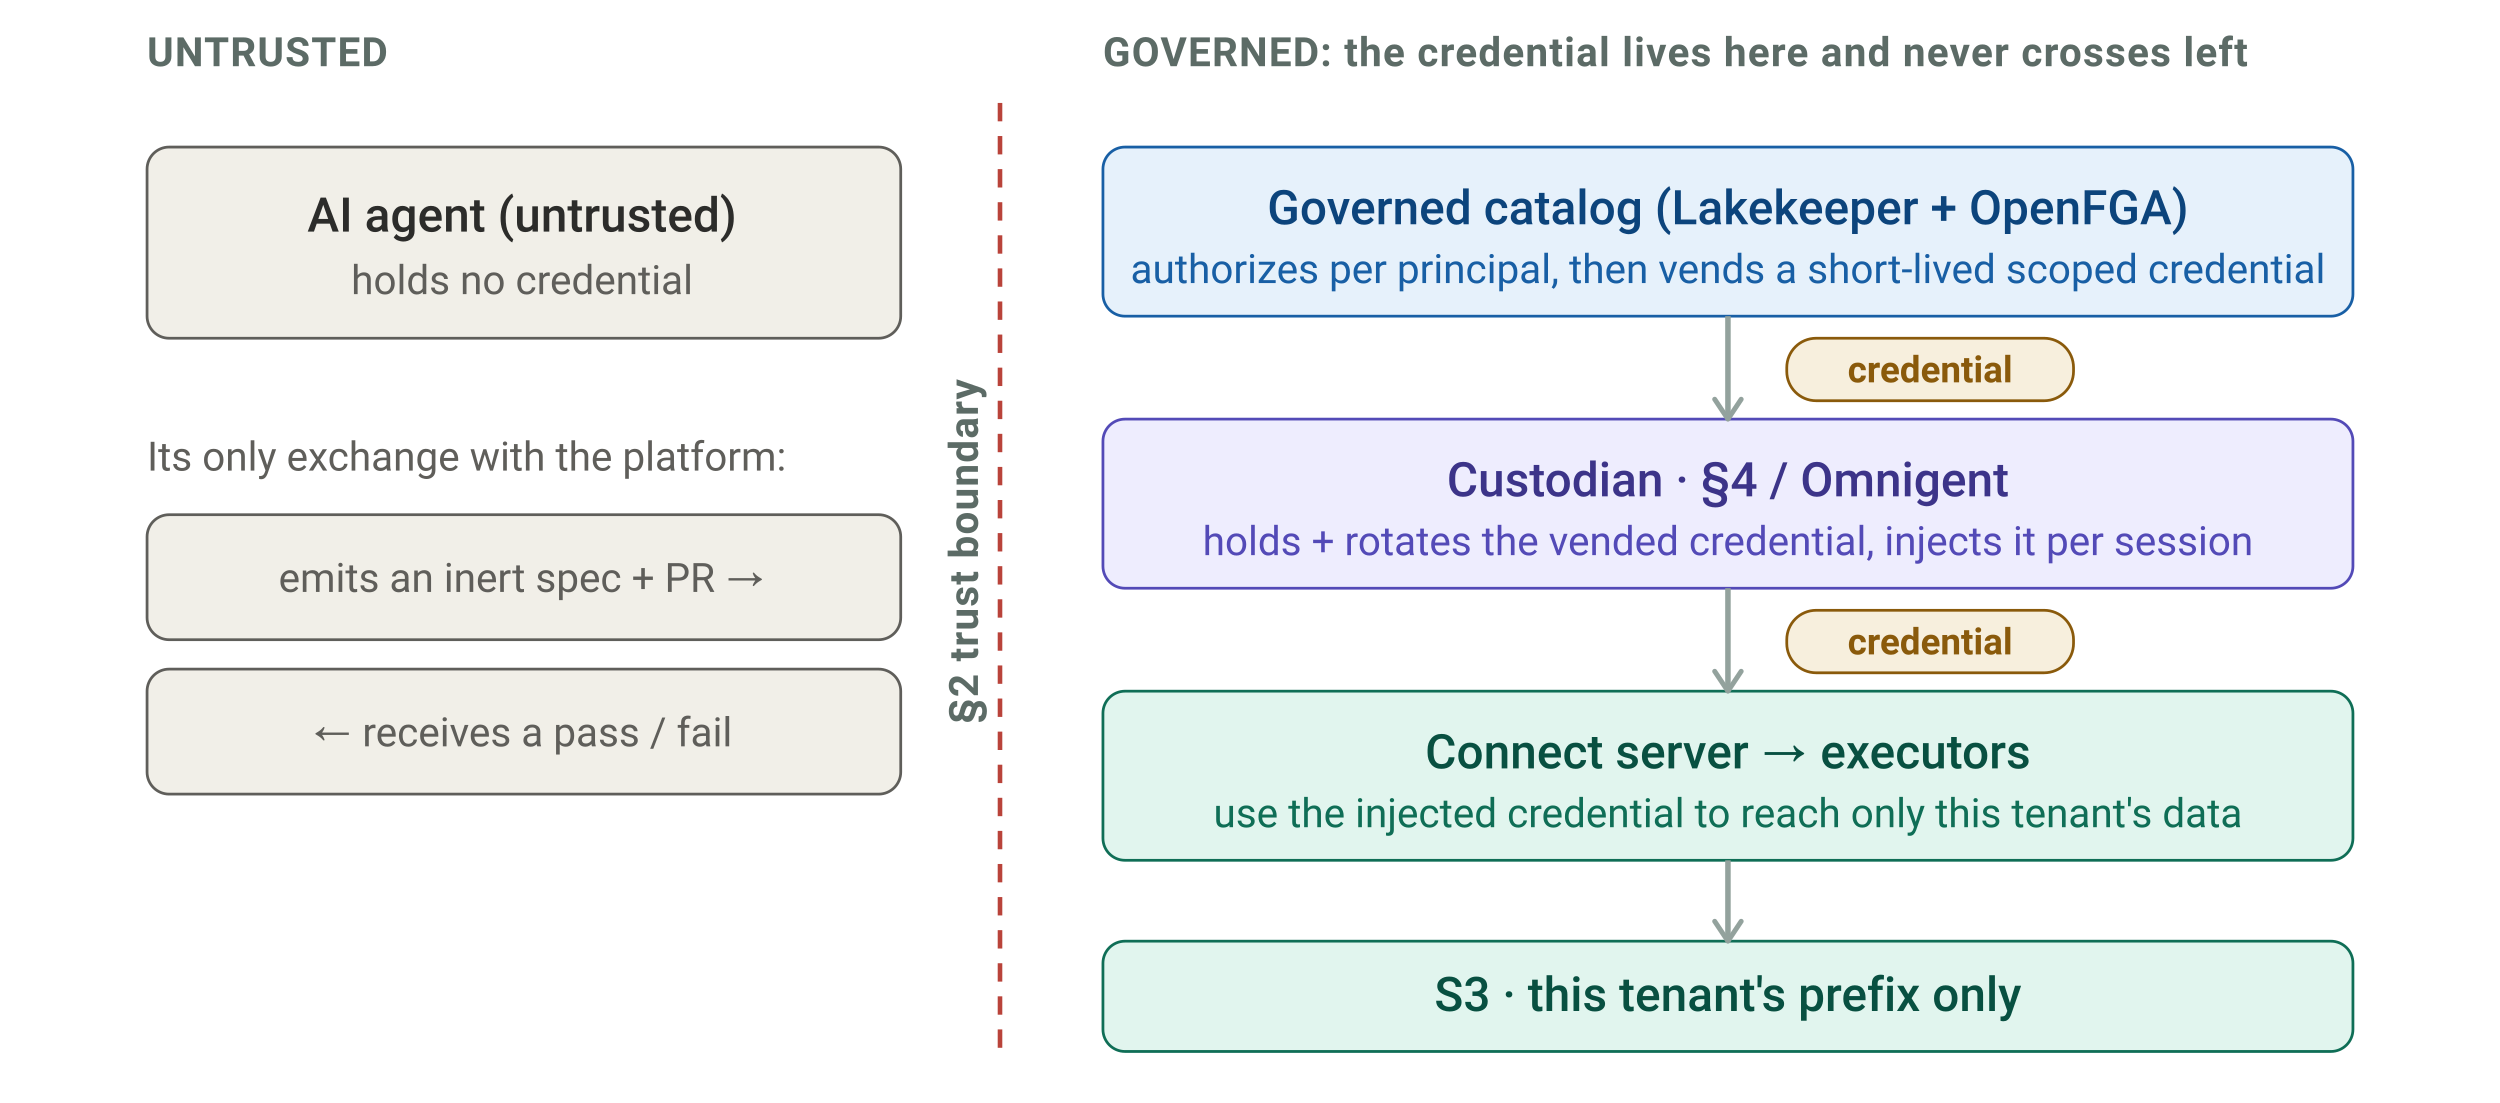
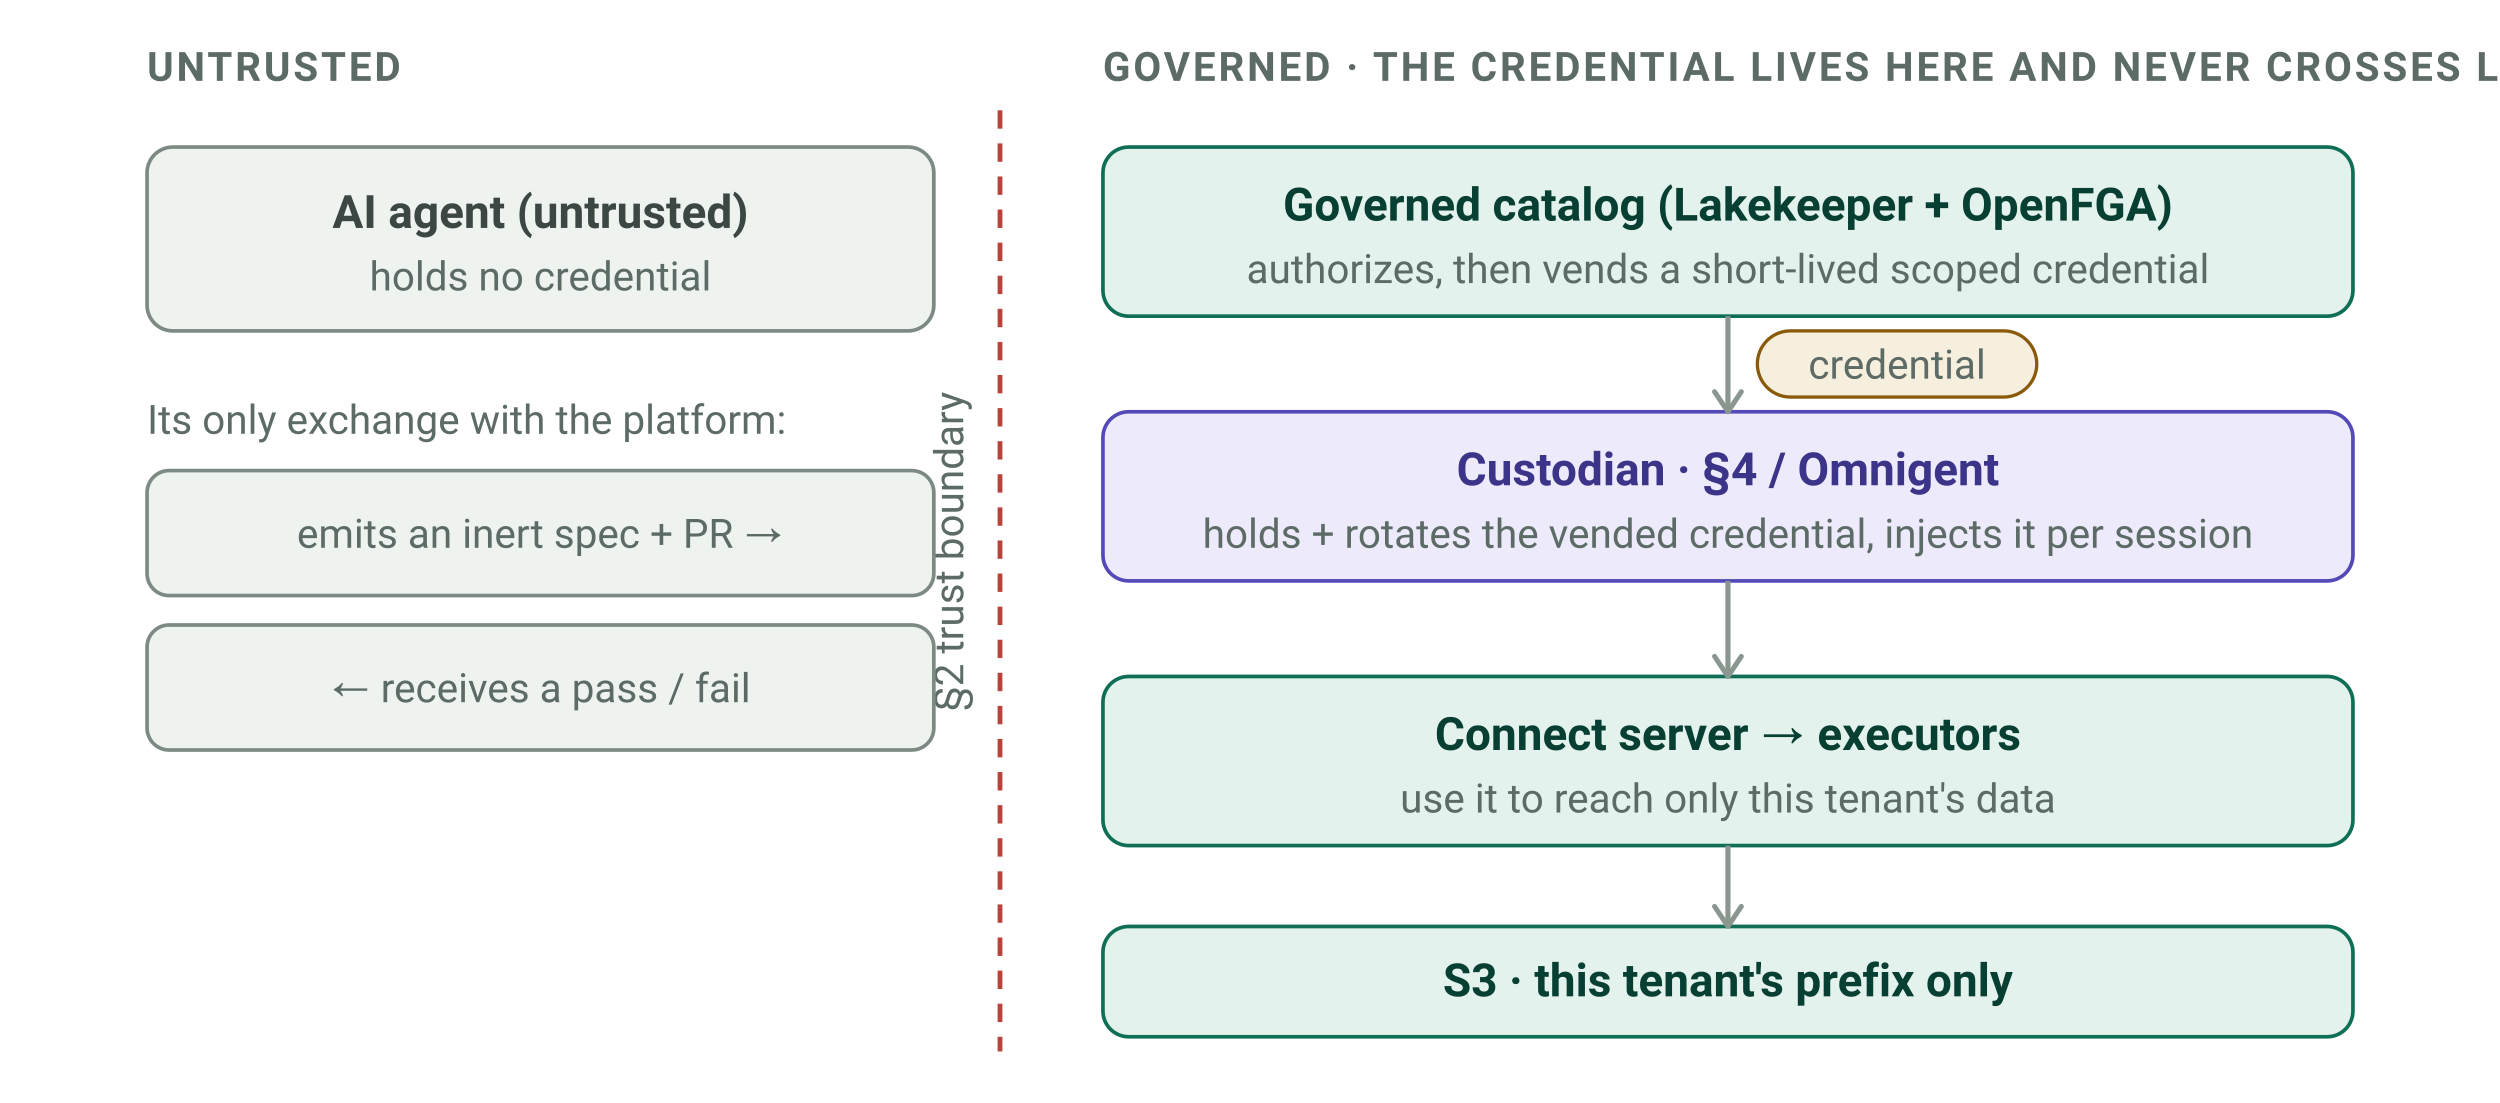
<svg xmlns="http://www.w3.org/2000/svg" width="100%" viewBox="0 0 680 300" role="img" font-family="ui-sans-serif, system-ui, sans-serif">
  <style>
  text{font-family:ui-sans-serif,system-ui,-apple-system,"Segoe UI",Roboto,Helvetica,Arial,sans-serif}
-   .th{font-size:13px;font-weight:500}.ts{font-size:11px}
-   .lab{font-size:11px;font-weight:600;fill:#5c6b66;letter-spacing:.03em}
-   .arr{stroke:#93a29d;stroke-width:1.5;fill:none}
-   .att rect{fill:#F1EFE8;stroke:#5F5E5A;stroke-width:.75}.att .th{fill:#2C2C2A}.att .ts{fill:#5F5E5A}
-   .cat rect{fill:#E6F1FB;stroke:#185FA5;stroke-width:.75}.cat .th{fill:#0C447C}.cat .ts{fill:#185FA5}
-   .cus rect{fill:#EEEDFE;stroke:#534AB7;stroke-width:.75}.cus .th{fill:#3C3489}.cus .ts{fill:#534AB7}
-   .use rect{fill:#E1F5EE;stroke:#0F6E56;stroke-width:.75}.use .th{fill:#085041}.use .ts{fill:#0F6E56}
-   .cred{fill:#F7EFDD;stroke:#8a5a0b;stroke-width:.75}.credt{font-size:10px;font-weight:600;fill:#8a5a0b}
+   .kick{font-size:11px;font-weight:700;letter-spacing:.07em;fill:#5d6b66}
+   .h{font-size:12.5px;font-weight:600;fill:#26312e}.sub{font-size:11px;fill:#5d6b66}
+   .arr{stroke:#8a9690;stroke-width:1.4;fill:none}
+   .att rect{fill:#eef3f0;stroke:#7d8a84;stroke-width:1}.att .h{fill:#3c4642}
+   .cat rect{fill:#e3f2ec;stroke:#0f6e56;stroke-width:1}.cat .h{fill:#083f33}
+   .cus rect{fill:#eceafb;stroke:#534ab7;stroke-width:1}.cus .h{fill:#3c3489}
+   .use rect{fill:#e3f2ec;stroke:#0f6e56;stroke-width:1}.use .h{fill:#083f33}
+   .cred{fill:#f7efdd;stroke:#8a5a0b;stroke-width:.9}
</style>
  <defs>
-     <marker id="arrow" viewBox="0 0 10 10" refX="8" refY="5" markerWidth="6" markerHeight="6" orient="auto-start-reverse">
-       <path d="M2 1L8 5L2 9" fill="none" stroke="context-stroke" stroke-width="1.5" stroke-linecap="round" stroke-linejoin="round" />
+     <marker id="arrow" viewBox="0 0 10 10" refX="8" refY="5" markerWidth="6.5" markerHeight="6.5" orient="auto-start-reverse">
+       <path d="M2 1 L8 5 L2 9" fill="none" stroke="context-stroke" stroke-width="1.5" stroke-linecap="round" stroke-linejoin="round" />
    </marker>
  </defs>
-   <text x="40" y="18" class="lab" fill="#5F5E5A">UNTRUSTED</text>
-   <text x="300" y="18" class="lab" fill="#0F6E56">GOVERNED: the credential lives here and never crosses left</text>
-   <line x1="272" y1="28" x2="272" y2="288" stroke="#b9433a" stroke-width="1.25" stroke-dasharray="5 4" />
-   <text x="266" y="150" class="lab" fill="#b9433a" text-anchor="middle" transform="rotate(-90 266 150)">§2 trust boundary</text>
+   <text x="40" y="22" class="kick" fill="#5d6b66">UNTRUSTED</text>
+   <text x="300" y="22" class="kick" fill="#083f33">GOVERNED · THE CREDENTIAL LIVES HERE AND NEVER CROSSES LEFT</text>
+   <line x1="272" y1="30" x2="272" y2="286" stroke="#b9433a" stroke-width="1.3" stroke-dasharray="5 4" />
+   <text x="262" y="150" class="sub" fill="#b9433a" text-anchor="middle" transform="rotate(-90 262 150)">§2 trust boundary</text>
  <g class="att">
-     <rect x="40" y="40" width="205" height="52" rx="6" />
-     <text x="142" y="63" class="th" text-anchor="middle">AI agent (untrusted)</text>
-     <text x="142" y="80" class="ts" text-anchor="middle">holds no credential</text>
+     <rect x="40" y="40" width="214" height="50" rx="7" />
+     <text x="147" y="62" class="h" text-anchor="middle">AI agent (untrusted)</text>
+     <text x="147" y="79" class="sub" text-anchor="middle">holds no credential</text>
  </g>
-   <text x="40" y="128" class="ts" fill="#5F5E5A">Its only exchange with the platform:</text>
+   <text x="40" y="118" class="sub" fill="#3c4642">Its only exchange with the platform:</text>
  <g class="att">
-     <rect x="40" y="140" width="205" height="34" rx="6" />
-     <text x="142" y="161" class="ts" text-anchor="middle">emits an inert spec + PR  →</text>
+     <rect x="40" y="128" width="214" height="34" rx="6" />
+     <text x="147" y="149" class="sub" text-anchor="middle">emits an inert spec + PR →</text>
  </g>
  <g class="att">
-     <rect x="40" y="182" width="205" height="34" rx="6" />
-     <text x="142" y="203" class="ts" text-anchor="middle">←  receives a pass / fail</text>
+     <rect x="40" y="170" width="214" height="34" rx="6" />
+     <text x="147" y="191" class="sub" text-anchor="middle">← receives a pass / fail</text>
  </g>
  <g class="cat">
-     <rect x="300" y="40" width="340" height="46" rx="6" />
-     <text x="470" y="61" class="th" text-anchor="middle">Governed catalog (Lakekeeper + OpenFGA)</text>
-     <text x="470" y="77" class="ts" text-anchor="middle">authorizes per principal, then vends a short-lived scoped credential</text>
+     <rect x="300" y="40" width="340" height="46" rx="7" />
+     <text x="470" y="60" class="h" text-anchor="middle" fill="#083f33">Governed catalog (Lakekeeper + OpenFGA)</text>
+     <text x="470" y="77" class="sub" text-anchor="middle">authorizes, then vends a short-lived scoped credential</text>
  </g>
  <g class="cus">
-     <rect x="300" y="114" width="340" height="46" rx="6" />
-     <text x="470" y="135" class="th" text-anchor="middle">Custodian · §4 / Omnigent</text>
-     <text x="470" y="151" class="ts" text-anchor="middle">holds + rotates the vended credential, injects it per session</text>
+     <rect x="300" y="112" width="340" height="46" rx="7" />
+     <text x="470" y="132" class="h" text-anchor="middle" fill="#3c3489">Custodian · §4 / Omnigent</text>
+     <text x="470" y="149" class="sub" text-anchor="middle">holds + rotates the vended credential, injects it per session</text>
  </g>
  <g class="use">
-     <rect x="300" y="188" width="340" height="46" rx="6" />
-     <text x="470" y="209" class="th" text-anchor="middle">Connect server → executors</text>
-     <text x="470" y="225" class="ts" text-anchor="middle">use the injected credential to reach only this tenant's data</text>
+     <rect x="300" y="184" width="340" height="46" rx="7" />
+     <text x="470" y="204" class="h" text-anchor="middle" fill="#083f33">Connect server → executors</text>
+     <text x="470" y="221" class="sub" text-anchor="middle">use it to reach only this tenant's data</text>
  </g>
  <g class="use">
-     <rect x="300" y="256" width="340" height="30" rx="6" />
-     <text x="470" y="275" class="th" text-anchor="middle">S3 · this tenant's prefix only</text>
+     <rect x="300" y="252" width="340" height="30" rx="7" />
+     <text x="470" y="271" class="h" text-anchor="middle" fill="#083f33">S3 · this tenant's prefix only</text>
  </g>
-   <line x1="470" y1="86" x2="470" y2="114" class="arr" marker-end="url(#arrow)" />
-   <line x1="470" y1="160" x2="470" y2="188" class="arr" marker-end="url(#arrow)" />
-   <line x1="470" y1="234" x2="470" y2="256" class="arr" marker-end="url(#arrow)" />
-   <g>
-     <rect class="cred" x="486" y="92" width="78" height="17" rx="8" />
-     <text x="525" y="104" class="credt" text-anchor="middle">credential</text>
-   </g>
-   <g>
-     <rect class="cred" x="486" y="166" width="78" height="17" rx="8" />
-     <text x="525" y="178" class="credt" text-anchor="middle">credential</text>
-   </g>
+   <line x1="470" y1="86" x2="470" y2="112" class="arr" marker-end="url(#arrow)" />
+   <line x1="470" y1="158" x2="470" y2="184" class="arr" marker-end="url(#arrow)" />
+   <line x1="470" y1="230" x2="470" y2="252" class="arr" marker-end="url(#arrow)" />
+   <rect class="cred" x="478" y="90" width="76" height="18" rx="9" />
+   <text x="516" y="103" class="sub" fill="#8a5a0b" text-anchor="middle">credential</text>
</svg>
